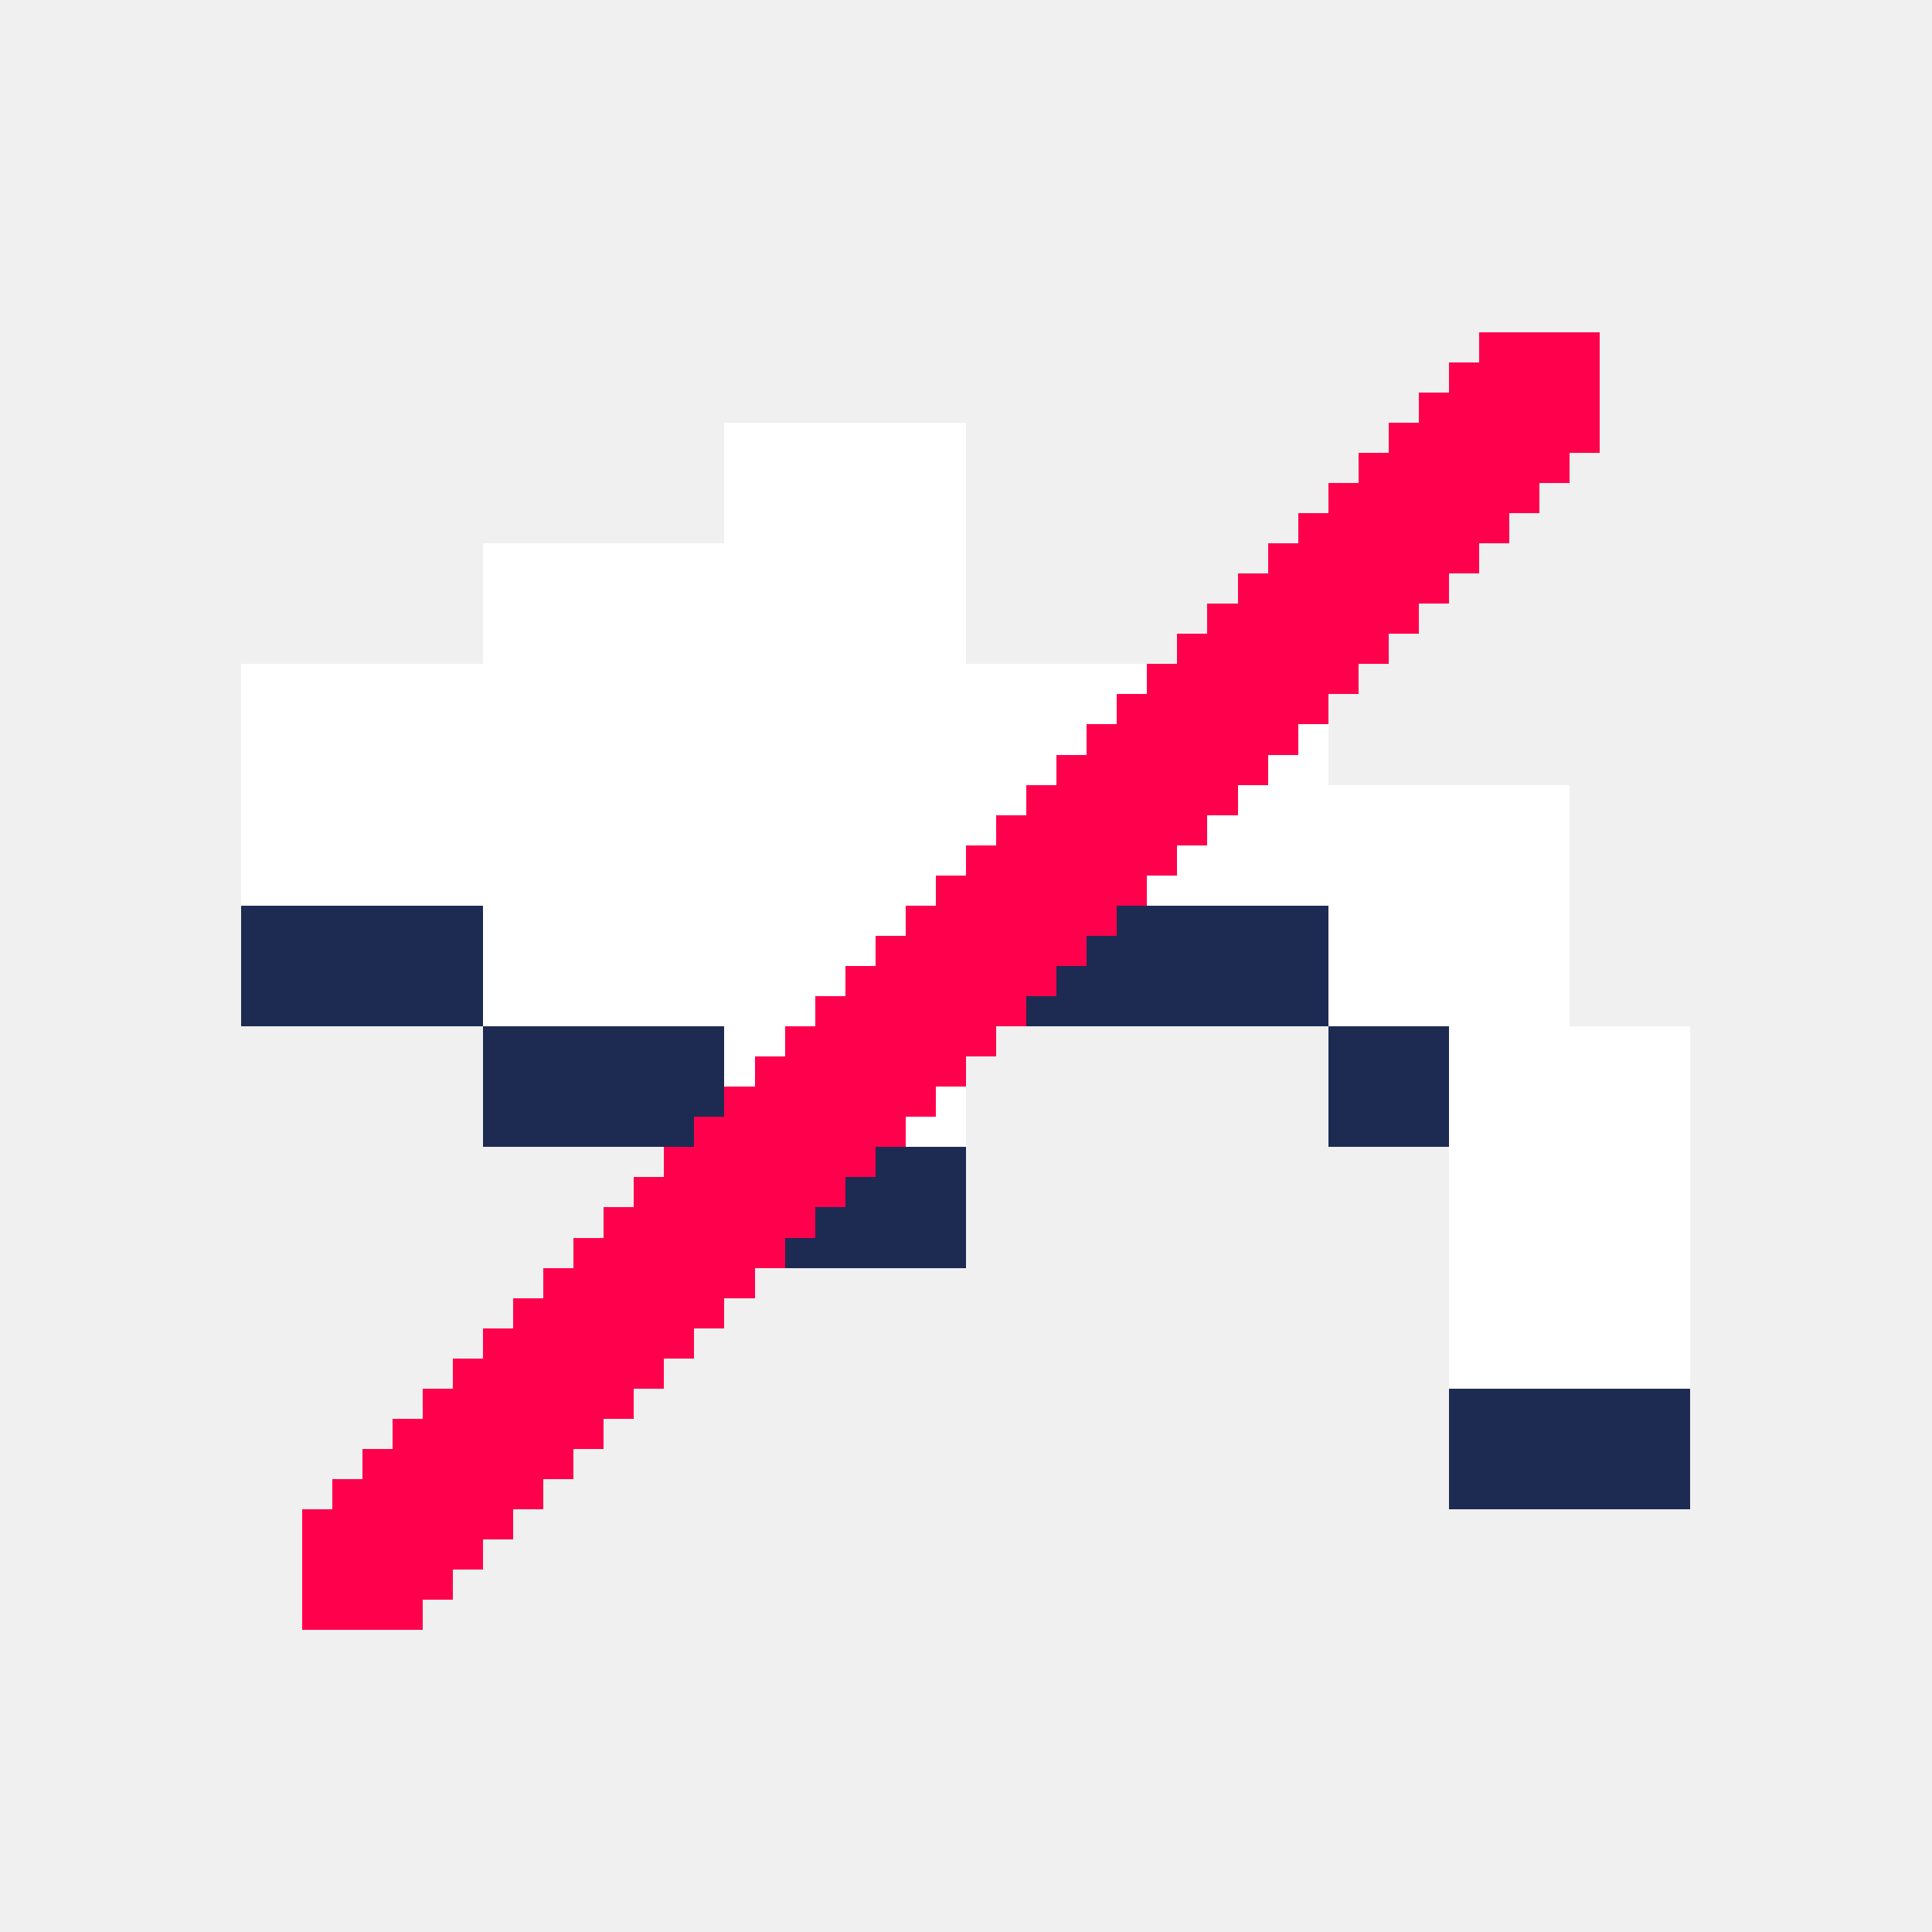
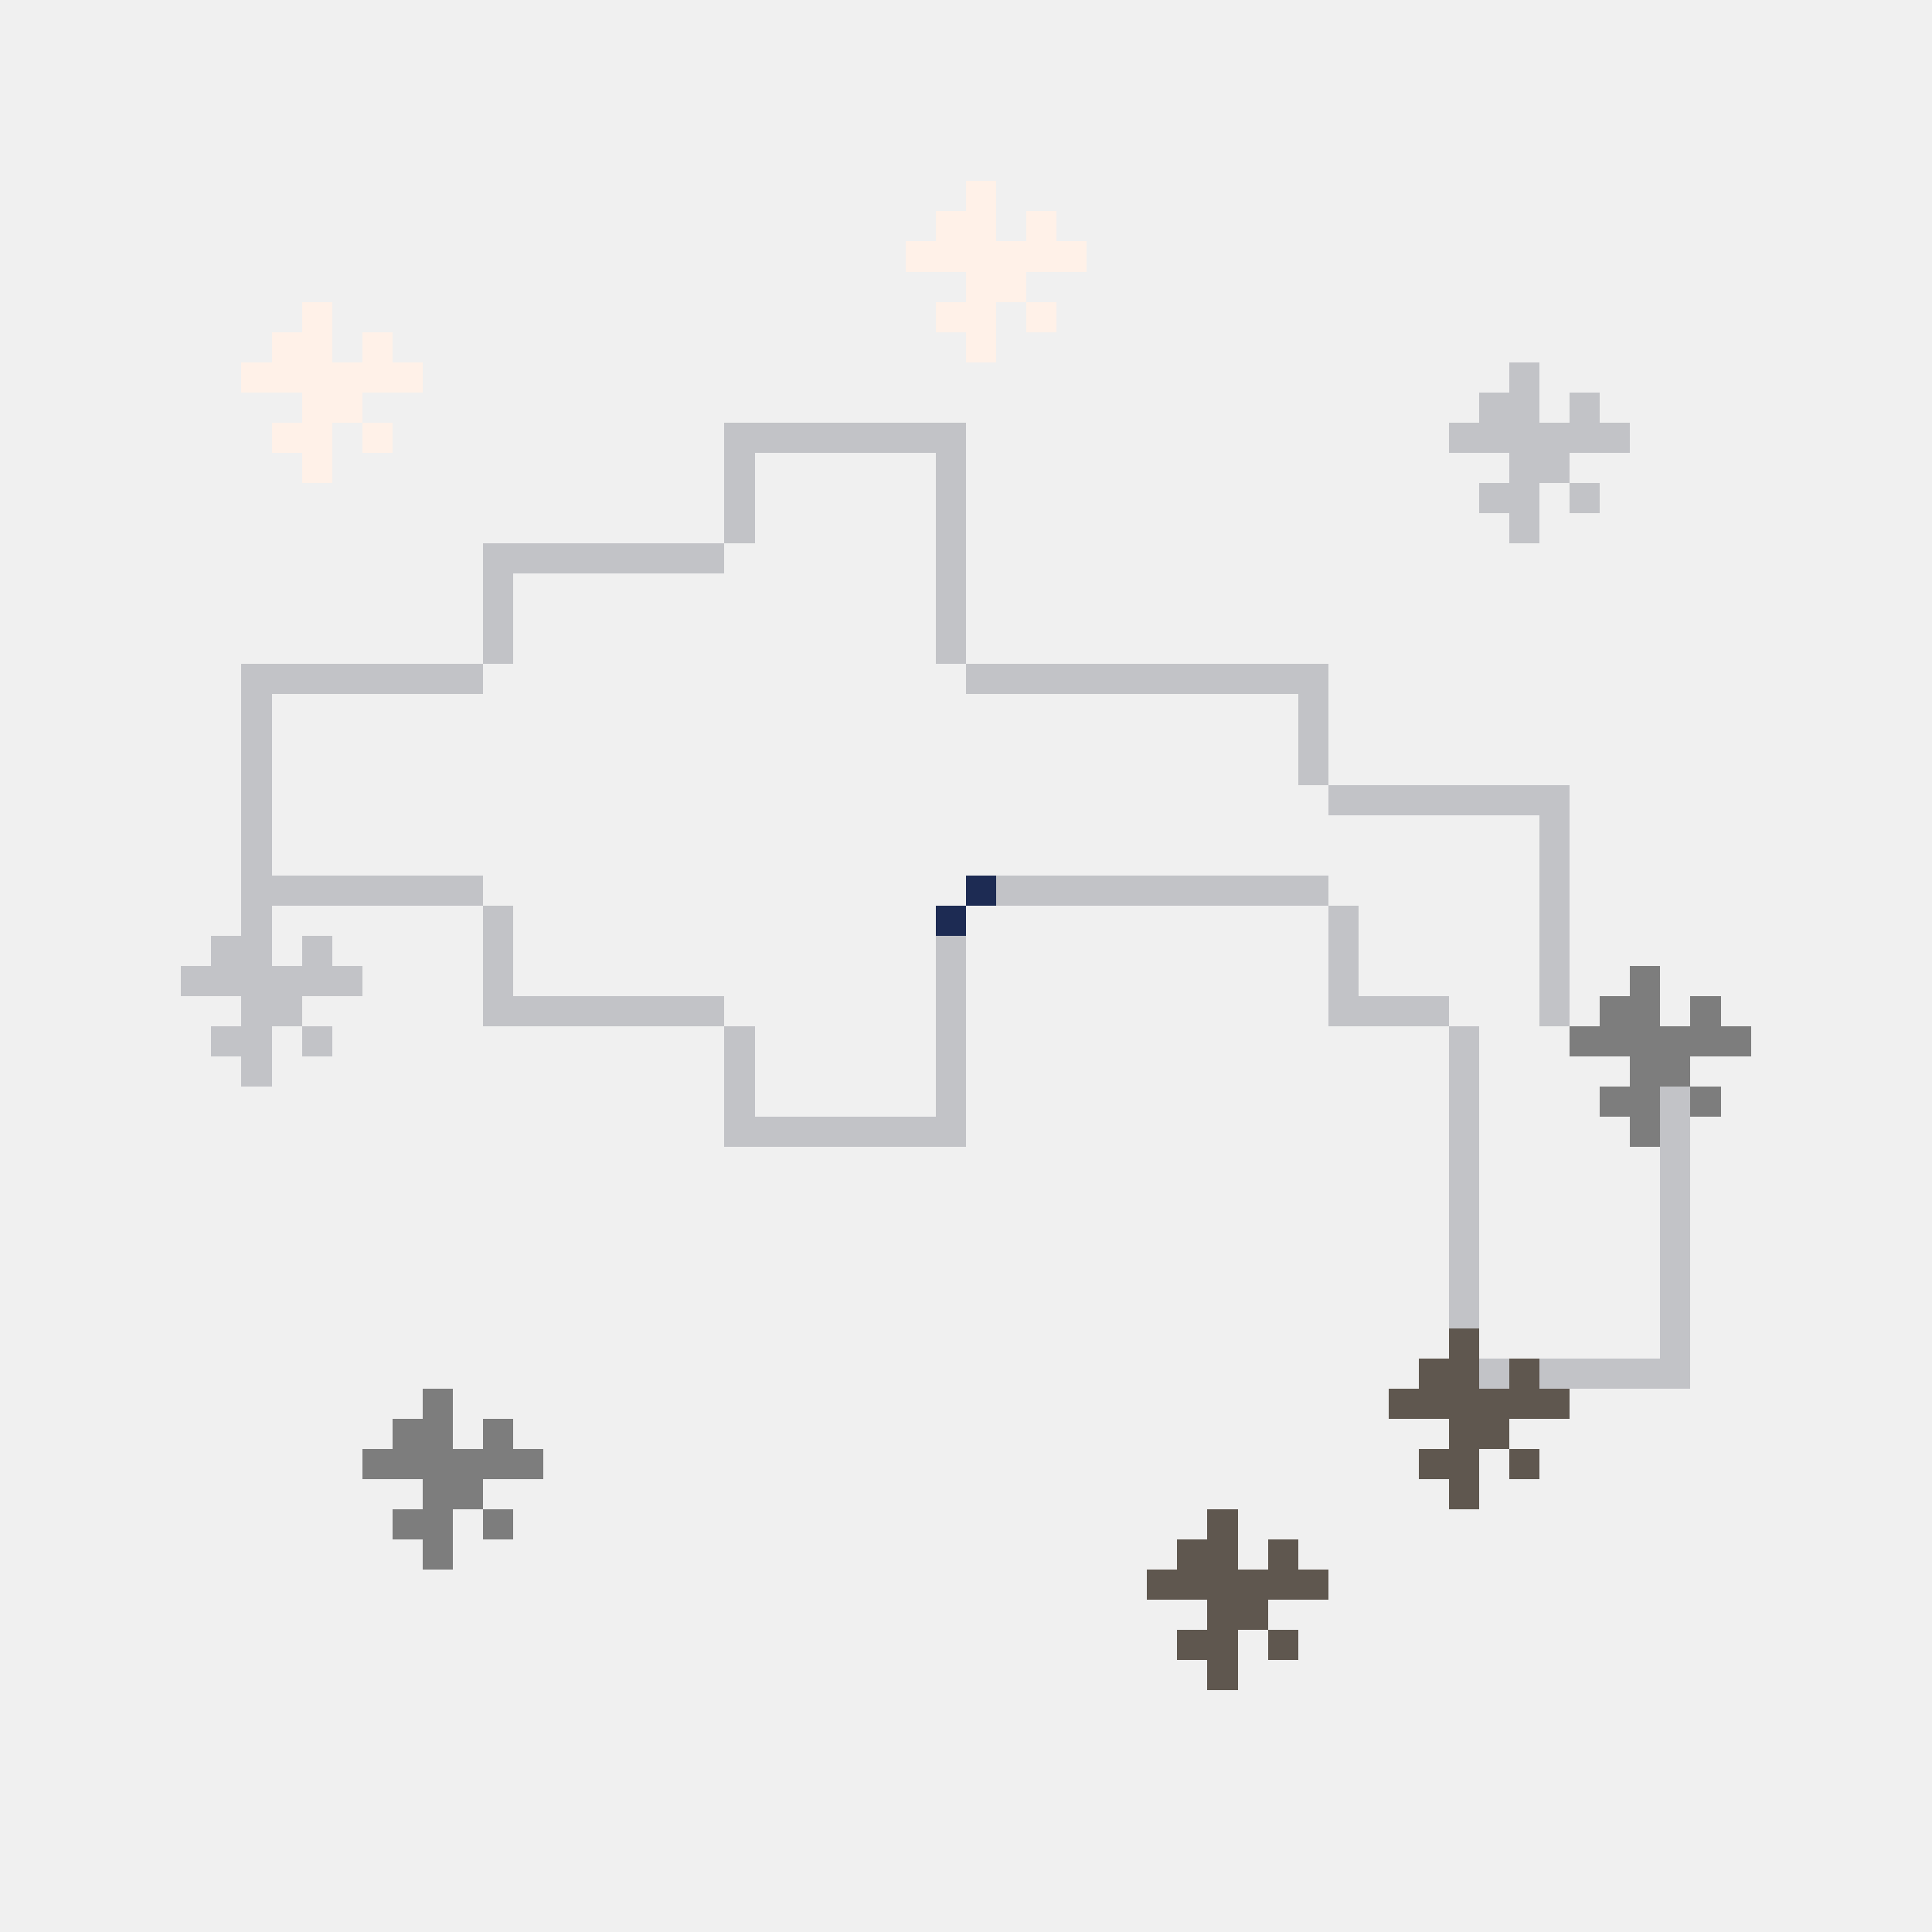
<svg xmlns="http://www.w3.org/2000/svg" width="64" height="64" viewBox="0 0 64 64" shape-rendering="crispEdges">
-   <rect x="8" y="26" width="8" height="8" fill="#1d2b53" />
-   <rect x="16" y="22" width="8" height="16" fill="#1d2b53" />
-   <rect x="24" y="18" width="8" height="24" fill="#1d2b53" />
-   <rect x="32" y="26" width="12" height="8" fill="#1d2b53" />
-   <rect x="44" y="30" width="8" height="8" fill="#1d2b53" />
-   <rect x="48" y="34" width="8" height="16" fill="#1d2b53" />
-   <rect x="8" y="22" width="8" height="8" fill="#ffffff" />
-   <rect x="16" y="18" width="8" height="16" fill="#ffffff" />
-   <rect x="24" y="14" width="8" height="24" fill="#ffffff" />
-   <rect x="32" y="22" width="12" height="8" fill="#ffffff" />
-   <rect x="44" y="26" width="8" height="8" fill="#ffffff" />
-   <rect x="48" y="34" width="8" height="12" fill="#ffffff" />
-   <rect x="10" y="52" width="4" height="2" fill="#000000" />
-   <rect x="11" y="51" width="4" height="2" fill="#000000" />
-   <rect x="12" y="50" width="4" height="2" fill="#000000" />
-   <rect x="13" y="49" width="4" height="2" fill="#000000" />
-   <rect x="14" y="48" width="4" height="2" fill="#000000" />
-   <rect x="15" y="47" width="4" height="2" fill="#000000" />
-   <rect x="16" y="46" width="4" height="2" fill="#000000" />
-   <rect x="17" y="45" width="4" height="2" fill="#000000" />
-   <rect x="18" y="44" width="4" height="2" fill="#000000" />
-   <rect x="19" y="43" width="4" height="2" fill="#000000" />
-   <rect x="20" y="42" width="4" height="2" fill="#000000" />
-   <rect x="21" y="41" width="4" height="2" fill="#000000" />
-   <rect x="22" y="40" width="4" height="2" fill="#000000" />
-   <rect x="23" y="39" width="4" height="2" fill="#000000" />
-   <rect x="24" y="38" width="4" height="2" fill="#000000" />
-   <rect x="25" y="37" width="4" height="2" fill="#000000" />
-   <rect x="26" y="36" width="4" height="2" fill="#000000" />
-   <rect x="27" y="35" width="4" height="2" fill="#000000" />
-   <rect x="28" y="34" width="4" height="2" fill="#000000" />
-   <rect x="29" y="33" width="4" height="2" fill="#000000" />
-   <rect x="30" y="32" width="4" height="2" fill="#000000" />
-   <rect x="31" y="31" width="4" height="2" fill="#000000" />
-   <rect x="32" y="30" width="4" height="2" fill="#000000" />
-   <rect x="33" y="29" width="4" height="2" fill="#000000" />
-   <rect x="34" y="28" width="4" height="2" fill="#000000" />
-   <rect x="35" y="27" width="4" height="2" fill="#000000" />
-   <rect x="36" y="26" width="4" height="2" fill="#000000" />
-   <rect x="37" y="25" width="4" height="2" fill="#000000" />
-   <rect x="38" y="24" width="4" height="2" fill="#000000" />
-   <rect x="39" y="23" width="4" height="2" fill="#000000" />
-   <rect x="40" y="22" width="4" height="2" fill="#000000" />
-   <rect x="41" y="21" width="4" height="2" fill="#000000" />
-   <rect x="42" y="20" width="4" height="2" fill="#000000" />
-   <rect x="43" y="19" width="4" height="2" fill="#000000" />
-   <rect x="44" y="18" width="4" height="2" fill="#000000" />
-   <rect x="45" y="17" width="4" height="2" fill="#000000" />
-   <rect x="46" y="16" width="4" height="2" fill="#000000" />
-   <rect x="47" y="15" width="4" height="2" fill="#000000" />
-   <rect x="48" y="14" width="4" height="2" fill="#000000" />
-   <rect x="49" y="13" width="4" height="2" fill="#000000" />
-   <rect x="10" y="50" width="4" height="4" fill="#ff004d" />
-   <rect x="11" y="49" width="4" height="4" fill="#ff004d" />
-   <rect x="12" y="48" width="4" height="4" fill="#ff004d" />
-   <rect x="13" y="47" width="4" height="4" fill="#ff004d" />
-   <rect x="14" y="46" width="4" height="4" fill="#ff004d" />
-   <rect x="15" y="45" width="4" height="4" fill="#ff004d" />
-   <rect x="16" y="44" width="4" height="4" fill="#ff004d" />
-   <rect x="17" y="43" width="4" height="4" fill="#ff004d" />
-   <rect x="18" y="42" width="4" height="4" fill="#ff004d" />
-   <rect x="19" y="41" width="4" height="4" fill="#ff004d" />
-   <rect x="20" y="40" width="4" height="4" fill="#ff004d" />
-   <rect x="21" y="39" width="4" height="4" fill="#ff004d" />
-   <rect x="22" y="38" width="4" height="4" fill="#ff004d" />
-   <rect x="23" y="37" width="4" height="4" fill="#ff004d" />
-   <rect x="24" y="36" width="4" height="4" fill="#ff004d" />
-   <rect x="25" y="35" width="4" height="4" fill="#ff004d" />
-   <rect x="26" y="34" width="4" height="4" fill="#ff004d" />
-   <rect x="27" y="33" width="4" height="4" fill="#ff004d" />
-   <rect x="28" y="32" width="4" height="4" fill="#ff004d" />
-   <rect x="29" y="31" width="4" height="4" fill="#ff004d" />
-   <rect x="30" y="30" width="4" height="4" fill="#ff004d" />
-   <rect x="31" y="29" width="4" height="4" fill="#ff004d" />
-   <rect x="32" y="28" width="4" height="4" fill="#ff004d" />
-   <rect x="33" y="27" width="4" height="4" fill="#ff004d" />
-   <rect x="34" y="26" width="4" height="4" fill="#ff004d" />
-   <rect x="35" y="25" width="4" height="4" fill="#ff004d" />
-   <rect x="36" y="24" width="4" height="4" fill="#ff004d" />
-   <rect x="37" y="23" width="4" height="4" fill="#ff004d" />
-   <rect x="38" y="22" width="4" height="4" fill="#ff004d" />
-   <rect x="39" y="21" width="4" height="4" fill="#ff004d" />
-   <rect x="40" y="20" width="4" height="4" fill="#ff004d" />
-   <rect x="41" y="19" width="4" height="4" fill="#ff004d" />
-   <rect x="42" y="18" width="4" height="4" fill="#ff004d" />
-   <rect x="43" y="17" width="4" height="4" fill="#ff004d" />
-   <rect x="44" y="16" width="4" height="4" fill="#ff004d" />
-   <rect x="45" y="15" width="4" height="4" fill="#ff004d" />
-   <rect x="46" y="14" width="4" height="4" fill="#ff004d" />
-   <rect x="47" y="13" width="4" height="4" fill="#ff004d" />
-   <rect x="48" y="12" width="4" height="4" fill="#ff004d" />
-   <rect x="49" y="11" width="4" height="4" fill="#ff004d" />
+   <rect x="24" y="14" width="1" height="1" fill="#c2c3c7" />
+   <rect x="25" y="14" width="1" height="1" fill="#c2c3c7" />
+   <rect x="26" y="14" width="1" height="1" fill="#c2c3c7" />
+   <rect x="27" y="14" width="1" height="1" fill="#c2c3c7" />
+   <rect x="28" y="14" width="1" height="1" fill="#c2c3c7" />
+   <rect x="29" y="14" width="1" height="1" fill="#c2c3c7" />
+   <rect x="30" y="14" width="1" height="1" fill="#c2c3c7" />
+   <rect x="31" y="14" width="1" height="1" fill="#c2c3c7" />
+   <rect x="24" y="15" width="1" height="1" fill="#c2c3c7" />
+   <rect x="31" y="15" width="1" height="1" fill="#c2c3c7" />
+   <rect x="24" y="16" width="1" height="1" fill="#c2c3c7" />
+   <rect x="31" y="16" width="1" height="1" fill="#c2c3c7" />
+   <rect x="24" y="17" width="1" height="1" fill="#c2c3c7" />
+   <rect x="31" y="17" width="1" height="1" fill="#c2c3c7" />
+   <rect x="16" y="18" width="1" height="1" fill="#c2c3c7" />
+   <rect x="17" y="18" width="1" height="1" fill="#c2c3c7" />
+   <rect x="18" y="18" width="1" height="1" fill="#c2c3c7" />
+   <rect x="19" y="18" width="1" height="1" fill="#c2c3c7" />
+   <rect x="20" y="18" width="1" height="1" fill="#c2c3c7" />
+   <rect x="21" y="18" width="1" height="1" fill="#c2c3c7" />
+   <rect x="22" y="18" width="1" height="1" fill="#c2c3c7" />
+   <rect x="23" y="18" width="1" height="1" fill="#c2c3c7" />
+   <rect x="31" y="18" width="1" height="1" fill="#c2c3c7" />
+   <rect x="16" y="19" width="1" height="1" fill="#c2c3c7" />
+   <rect x="31" y="19" width="1" height="1" fill="#c2c3c7" />
+   <rect x="16" y="20" width="1" height="1" fill="#c2c3c7" />
+   <rect x="31" y="20" width="1" height="1" fill="#c2c3c7" />
+   <rect x="16" y="21" width="1" height="1" fill="#c2c3c7" />
+   <rect x="31" y="21" width="1" height="1" fill="#c2c3c7" />
+   <rect x="8" y="22" width="1" height="1" fill="#c2c3c7" />
+   <rect x="9" y="22" width="1" height="1" fill="#c2c3c7" />
+   <rect x="10" y="22" width="1" height="1" fill="#c2c3c7" />
+   <rect x="11" y="22" width="1" height="1" fill="#c2c3c7" />
+   <rect x="12" y="22" width="1" height="1" fill="#c2c3c7" />
+   <rect x="13" y="22" width="1" height="1" fill="#c2c3c7" />
+   <rect x="14" y="22" width="1" height="1" fill="#c2c3c7" />
+   <rect x="15" y="22" width="1" height="1" fill="#c2c3c7" />
+   <rect x="32" y="22" width="1" height="1" fill="#c2c3c7" />
+   <rect x="33" y="22" width="1" height="1" fill="#c2c3c7" />
+   <rect x="34" y="22" width="1" height="1" fill="#c2c3c7" />
+   <rect x="35" y="22" width="1" height="1" fill="#c2c3c7" />
+   <rect x="36" y="22" width="1" height="1" fill="#c2c3c7" />
+   <rect x="37" y="22" width="1" height="1" fill="#c2c3c7" />
+   <rect x="38" y="22" width="1" height="1" fill="#c2c3c7" />
+   <rect x="39" y="22" width="1" height="1" fill="#c2c3c7" />
+   <rect x="40" y="22" width="1" height="1" fill="#c2c3c7" />
+   <rect x="41" y="22" width="1" height="1" fill="#c2c3c7" />
+   <rect x="42" y="22" width="1" height="1" fill="#c2c3c7" />
+   <rect x="43" y="22" width="1" height="1" fill="#c2c3c7" />
+   <rect x="8" y="23" width="1" height="1" fill="#c2c3c7" />
+   <rect x="43" y="23" width="1" height="1" fill="#c2c3c7" />
+   <rect x="8" y="24" width="1" height="1" fill="#c2c3c7" />
+   <rect x="43" y="24" width="1" height="1" fill="#c2c3c7" />
+   <rect x="8" y="25" width="1" height="1" fill="#c2c3c7" />
+   <rect x="43" y="25" width="1" height="1" fill="#c2c3c7" />
+   <rect x="8" y="26" width="1" height="1" fill="#c2c3c7" />
+   <rect x="44" y="26" width="1" height="1" fill="#c2c3c7" />
+   <rect x="45" y="26" width="1" height="1" fill="#c2c3c7" />
+   <rect x="46" y="26" width="1" height="1" fill="#c2c3c7" />
+   <rect x="47" y="26" width="1" height="1" fill="#c2c3c7" />
+   <rect x="48" y="26" width="1" height="1" fill="#c2c3c7" />
+   <rect x="49" y="26" width="1" height="1" fill="#c2c3c7" />
+   <rect x="50" y="26" width="1" height="1" fill="#c2c3c7" />
+   <rect x="51" y="26" width="1" height="1" fill="#c2c3c7" />
+   <rect x="8" y="27" width="1" height="1" fill="#c2c3c7" />
+   <rect x="51" y="27" width="1" height="1" fill="#c2c3c7" />
+   <rect x="8" y="28" width="1" height="1" fill="#c2c3c7" />
+   <rect x="51" y="28" width="1" height="1" fill="#c2c3c7" />
+   <rect x="8" y="29" width="1" height="1" fill="#c2c3c7" />
+   <rect x="9" y="29" width="1" height="1" fill="#c2c3c7" />
+   <rect x="10" y="29" width="1" height="1" fill="#c2c3c7" />
+   <rect x="11" y="29" width="1" height="1" fill="#c2c3c7" />
+   <rect x="12" y="29" width="1" height="1" fill="#c2c3c7" />
+   <rect x="13" y="29" width="1" height="1" fill="#c2c3c7" />
+   <rect x="14" y="29" width="1" height="1" fill="#c2c3c7" />
+   <rect x="15" y="29" width="1" height="1" fill="#c2c3c7" />
+   <rect x="32" y="29" width="1" height="1" fill="#1d2b53" />
+   <rect x="33" y="29" width="1" height="1" fill="#c2c3c7" />
+   <rect x="34" y="29" width="1" height="1" fill="#c2c3c7" />
+   <rect x="35" y="29" width="1" height="1" fill="#c2c3c7" />
+   <rect x="36" y="29" width="1" height="1" fill="#c2c3c7" />
+   <rect x="37" y="29" width="1" height="1" fill="#c2c3c7" />
+   <rect x="38" y="29" width="1" height="1" fill="#c2c3c7" />
+   <rect x="39" y="29" width="1" height="1" fill="#c2c3c7" />
+   <rect x="40" y="29" width="1" height="1" fill="#c2c3c7" />
+   <rect x="41" y="29" width="1" height="1" fill="#c2c3c7" />
+   <rect x="42" y="29" width="1" height="1" fill="#c2c3c7" />
+   <rect x="43" y="29" width="1" height="1" fill="#c2c3c7" />
+   <rect x="51" y="29" width="1" height="1" fill="#c2c3c7" />
+   <rect x="16" y="30" width="1" height="1" fill="#c2c3c7" />
+   <rect x="31" y="30" width="1" height="1" fill="#1d2b53" />
+   <rect x="44" y="30" width="1" height="1" fill="#c2c3c7" />
+   <rect x="51" y="30" width="1" height="1" fill="#c2c3c7" />
+   <rect x="16" y="31" width="1" height="1" fill="#c2c3c7" />
+   <rect x="31" y="31" width="1" height="1" fill="#c2c3c7" />
+   <rect x="44" y="31" width="1" height="1" fill="#c2c3c7" />
+   <rect x="51" y="31" width="1" height="1" fill="#c2c3c7" />
+   <rect x="16" y="32" width="1" height="1" fill="#c2c3c7" />
+   <rect x="31" y="32" width="1" height="1" fill="#c2c3c7" />
+   <rect x="44" y="32" width="1" height="1" fill="#c2c3c7" />
+   <rect x="51" y="32" width="1" height="1" fill="#c2c3c7" />
+   <rect x="16" y="33" width="1" height="1" fill="#c2c3c7" />
+   <rect x="17" y="33" width="1" height="1" fill="#c2c3c7" />
+   <rect x="18" y="33" width="1" height="1" fill="#c2c3c7" />
+   <rect x="19" y="33" width="1" height="1" fill="#c2c3c7" />
+   <rect x="20" y="33" width="1" height="1" fill="#c2c3c7" />
+   <rect x="21" y="33" width="1" height="1" fill="#c2c3c7" />
+   <rect x="22" y="33" width="1" height="1" fill="#c2c3c7" />
+   <rect x="23" y="33" width="1" height="1" fill="#c2c3c7" />
+   <rect x="31" y="33" width="1" height="1" fill="#c2c3c7" />
+   <rect x="44" y="33" width="1" height="1" fill="#c2c3c7" />
+   <rect x="45" y="33" width="1" height="1" fill="#c2c3c7" />
+   <rect x="46" y="33" width="1" height="1" fill="#c2c3c7" />
+   <rect x="47" y="33" width="1" height="1" fill="#c2c3c7" />
+   <rect x="51" y="33" width="1" height="1" fill="#c2c3c7" />
+   <rect x="24" y="34" width="1" height="1" fill="#c2c3c7" />
+   <rect x="31" y="34" width="1" height="1" fill="#c2c3c7" />
+   <rect x="48" y="34" width="1" height="1" fill="#c2c3c7" />
+   <rect x="52" y="34" width="1" height="1" fill="#c2c3c7" />
+   <rect x="53" y="34" width="1" height="1" fill="#c2c3c7" />
+   <rect x="54" y="34" width="1" height="1" fill="#c2c3c7" />
+   <rect x="55" y="34" width="1" height="1" fill="#c2c3c7" />
+   <rect x="24" y="35" width="1" height="1" fill="#c2c3c7" />
+   <rect x="31" y="35" width="1" height="1" fill="#c2c3c7" />
+   <rect x="48" y="35" width="1" height="1" fill="#c2c3c7" />
+   <rect x="55" y="35" width="1" height="1" fill="#c2c3c7" />
+   <rect x="24" y="36" width="1" height="1" fill="#c2c3c7" />
+   <rect x="31" y="36" width="1" height="1" fill="#c2c3c7" />
+   <rect x="48" y="36" width="1" height="1" fill="#c2c3c7" />
+   <rect x="55" y="36" width="1" height="1" fill="#c2c3c7" />
+   <rect x="24" y="37" width="1" height="1" fill="#c2c3c7" />
+   <rect x="25" y="37" width="1" height="1" fill="#c2c3c7" />
+   <rect x="26" y="37" width="1" height="1" fill="#c2c3c7" />
+   <rect x="27" y="37" width="1" height="1" fill="#c2c3c7" />
+   <rect x="28" y="37" width="1" height="1" fill="#c2c3c7" />
+   <rect x="29" y="37" width="1" height="1" fill="#c2c3c7" />
+   <rect x="30" y="37" width="1" height="1" fill="#c2c3c7" />
+   <rect x="31" y="37" width="1" height="1" fill="#c2c3c7" />
+   <rect x="48" y="37" width="1" height="1" fill="#c2c3c7" />
+   <rect x="55" y="37" width="1" height="1" fill="#c2c3c7" />
+   <rect x="48" y="38" width="1" height="1" fill="#c2c3c7" />
+   <rect x="55" y="38" width="1" height="1" fill="#c2c3c7" />
+   <rect x="48" y="39" width="1" height="1" fill="#c2c3c7" />
+   <rect x="55" y="39" width="1" height="1" fill="#c2c3c7" />
+   <rect x="48" y="40" width="1" height="1" fill="#c2c3c7" />
+   <rect x="55" y="40" width="1" height="1" fill="#c2c3c7" />
+   <rect x="48" y="41" width="1" height="1" fill="#c2c3c7" />
+   <rect x="55" y="41" width="1" height="1" fill="#c2c3c7" />
+   <rect x="48" y="42" width="1" height="1" fill="#c2c3c7" />
+   <rect x="55" y="42" width="1" height="1" fill="#c2c3c7" />
+   <rect x="48" y="43" width="1" height="1" fill="#c2c3c7" />
+   <rect x="55" y="43" width="1" height="1" fill="#c2c3c7" />
+   <rect x="48" y="44" width="1" height="1" fill="#c2c3c7" />
+   <rect x="55" y="44" width="1" height="1" fill="#c2c3c7" />
+   <rect x="48" y="45" width="1" height="1" fill="#c2c3c7" />
+   <rect x="49" y="45" width="1" height="1" fill="#c2c3c7" />
+   <rect x="50" y="45" width="1" height="1" fill="#c2c3c7" />
+   <rect x="51" y="45" width="1" height="1" fill="#c2c3c7" />
+   <rect x="52" y="45" width="1" height="1" fill="#c2c3c7" />
+   <rect x="53" y="45" width="1" height="1" fill="#c2c3c7" />
+   <rect x="54" y="45" width="1" height="1" fill="#c2c3c7" />
+   <rect x="55" y="45" width="1" height="1" fill="#c2c3c7" />
+   <rect x="10" y="12" width="2" height="2" fill="#fff1e8" />
+   <rect x="8" y="12" width="6" height="1" fill="#fff1e8" />
+   <rect x="10" y="10" width="1" height="6" fill="#fff1e8" />
+   <rect x="9" y="11" width="1" height="1" fill="#fff1e8" />
+   <rect x="12" y="11" width="1" height="1" fill="#fff1e8" />
+   <rect x="9" y="14" width="1" height="1" fill="#fff1e8" />
+   <rect x="12" y="14" width="1" height="1" fill="#fff1e8" />
+   <rect x="50" y="14" width="2" height="2" fill="#c2c3c7" />
+   <rect x="48" y="14" width="6" height="1" fill="#c2c3c7" />
+   <rect x="50" y="12" width="1" height="6" fill="#c2c3c7" />
+   <rect x="49" y="13" width="1" height="1" fill="#c2c3c7" />
+   <rect x="52" y="13" width="1" height="1" fill="#c2c3c7" />
+   <rect x="49" y="16" width="1" height="1" fill="#c2c3c7" />
+   <rect x="52" y="16" width="1" height="1" fill="#c2c3c7" />
+   <rect x="14" y="48" width="2" height="2" fill="#7d7d7d" />
+   <rect x="12" y="48" width="6" height="1" fill="#7d7d7d" />
+   <rect x="14" y="46" width="1" height="6" fill="#7d7d7d" />
+   <rect x="13" y="47" width="1" height="1" fill="#7d7d7d" />
+   <rect x="16" y="47" width="1" height="1" fill="#7d7d7d" />
+   <rect x="13" y="50" width="1" height="1" fill="#7d7d7d" />
+   <rect x="16" y="50" width="1" height="1" fill="#7d7d7d" />
+   <rect x="48" y="46" width="2" height="2" fill="#5f574f" />
+   <rect x="46" y="46" width="6" height="1" fill="#5f574f" />
+   <rect x="48" y="44" width="1" height="6" fill="#5f574f" />
+   <rect x="47" y="45" width="1" height="1" fill="#5f574f" />
+   <rect x="50" y="45" width="1" height="1" fill="#5f574f" />
+   <rect x="47" y="48" width="1" height="1" fill="#5f574f" />
+   <rect x="50" y="48" width="1" height="1" fill="#5f574f" />
+   <rect x="8" y="32" width="2" height="2" fill="#c2c3c7" />
+   <rect x="6" y="32" width="6" height="1" fill="#c2c3c7" />
+   <rect x="8" y="30" width="1" height="6" fill="#c2c3c7" />
+   <rect x="7" y="31" width="1" height="1" fill="#c2c3c7" />
+   <rect x="10" y="31" width="1" height="1" fill="#c2c3c7" />
+   <rect x="7" y="34" width="1" height="1" fill="#c2c3c7" />
+   <rect x="10" y="34" width="1" height="1" fill="#c2c3c7" />
+   <rect x="54" y="34" width="2" height="2" fill="#7d7d7d" />
+   <rect x="52" y="34" width="6" height="1" fill="#7d7d7d" />
+   <rect x="54" y="32" width="1" height="6" fill="#7d7d7d" />
+   <rect x="53" y="33" width="1" height="1" fill="#7d7d7d" />
+   <rect x="56" y="33" width="1" height="1" fill="#7d7d7d" />
+   <rect x="53" y="36" width="1" height="1" fill="#7d7d7d" />
+   <rect x="56" y="36" width="1" height="1" fill="#7d7d7d" />
+   <rect x="32" y="8" width="2" height="2" fill="#fff1e8" />
+   <rect x="30" y="8" width="6" height="1" fill="#fff1e8" />
+   <rect x="32" y="6" width="1" height="6" fill="#fff1e8" />
+   <rect x="31" y="7" width="1" height="1" fill="#fff1e8" />
+   <rect x="34" y="7" width="1" height="1" fill="#fff1e8" />
+   <rect x="31" y="10" width="1" height="1" fill="#fff1e8" />
+   <rect x="34" y="10" width="1" height="1" fill="#fff1e8" />
+   <rect x="40" y="52" width="2" height="2" fill="#5f574f" />
+   <rect x="38" y="52" width="6" height="1" fill="#5f574f" />
+   <rect x="40" y="50" width="1" height="6" fill="#5f574f" />
+   <rect x="39" y="51" width="1" height="1" fill="#5f574f" />
+   <rect x="42" y="51" width="1" height="1" fill="#5f574f" />
+   <rect x="39" y="54" width="1" height="1" fill="#5f574f" />
+   <rect x="42" y="54" width="1" height="1" fill="#5f574f" />
</svg>
